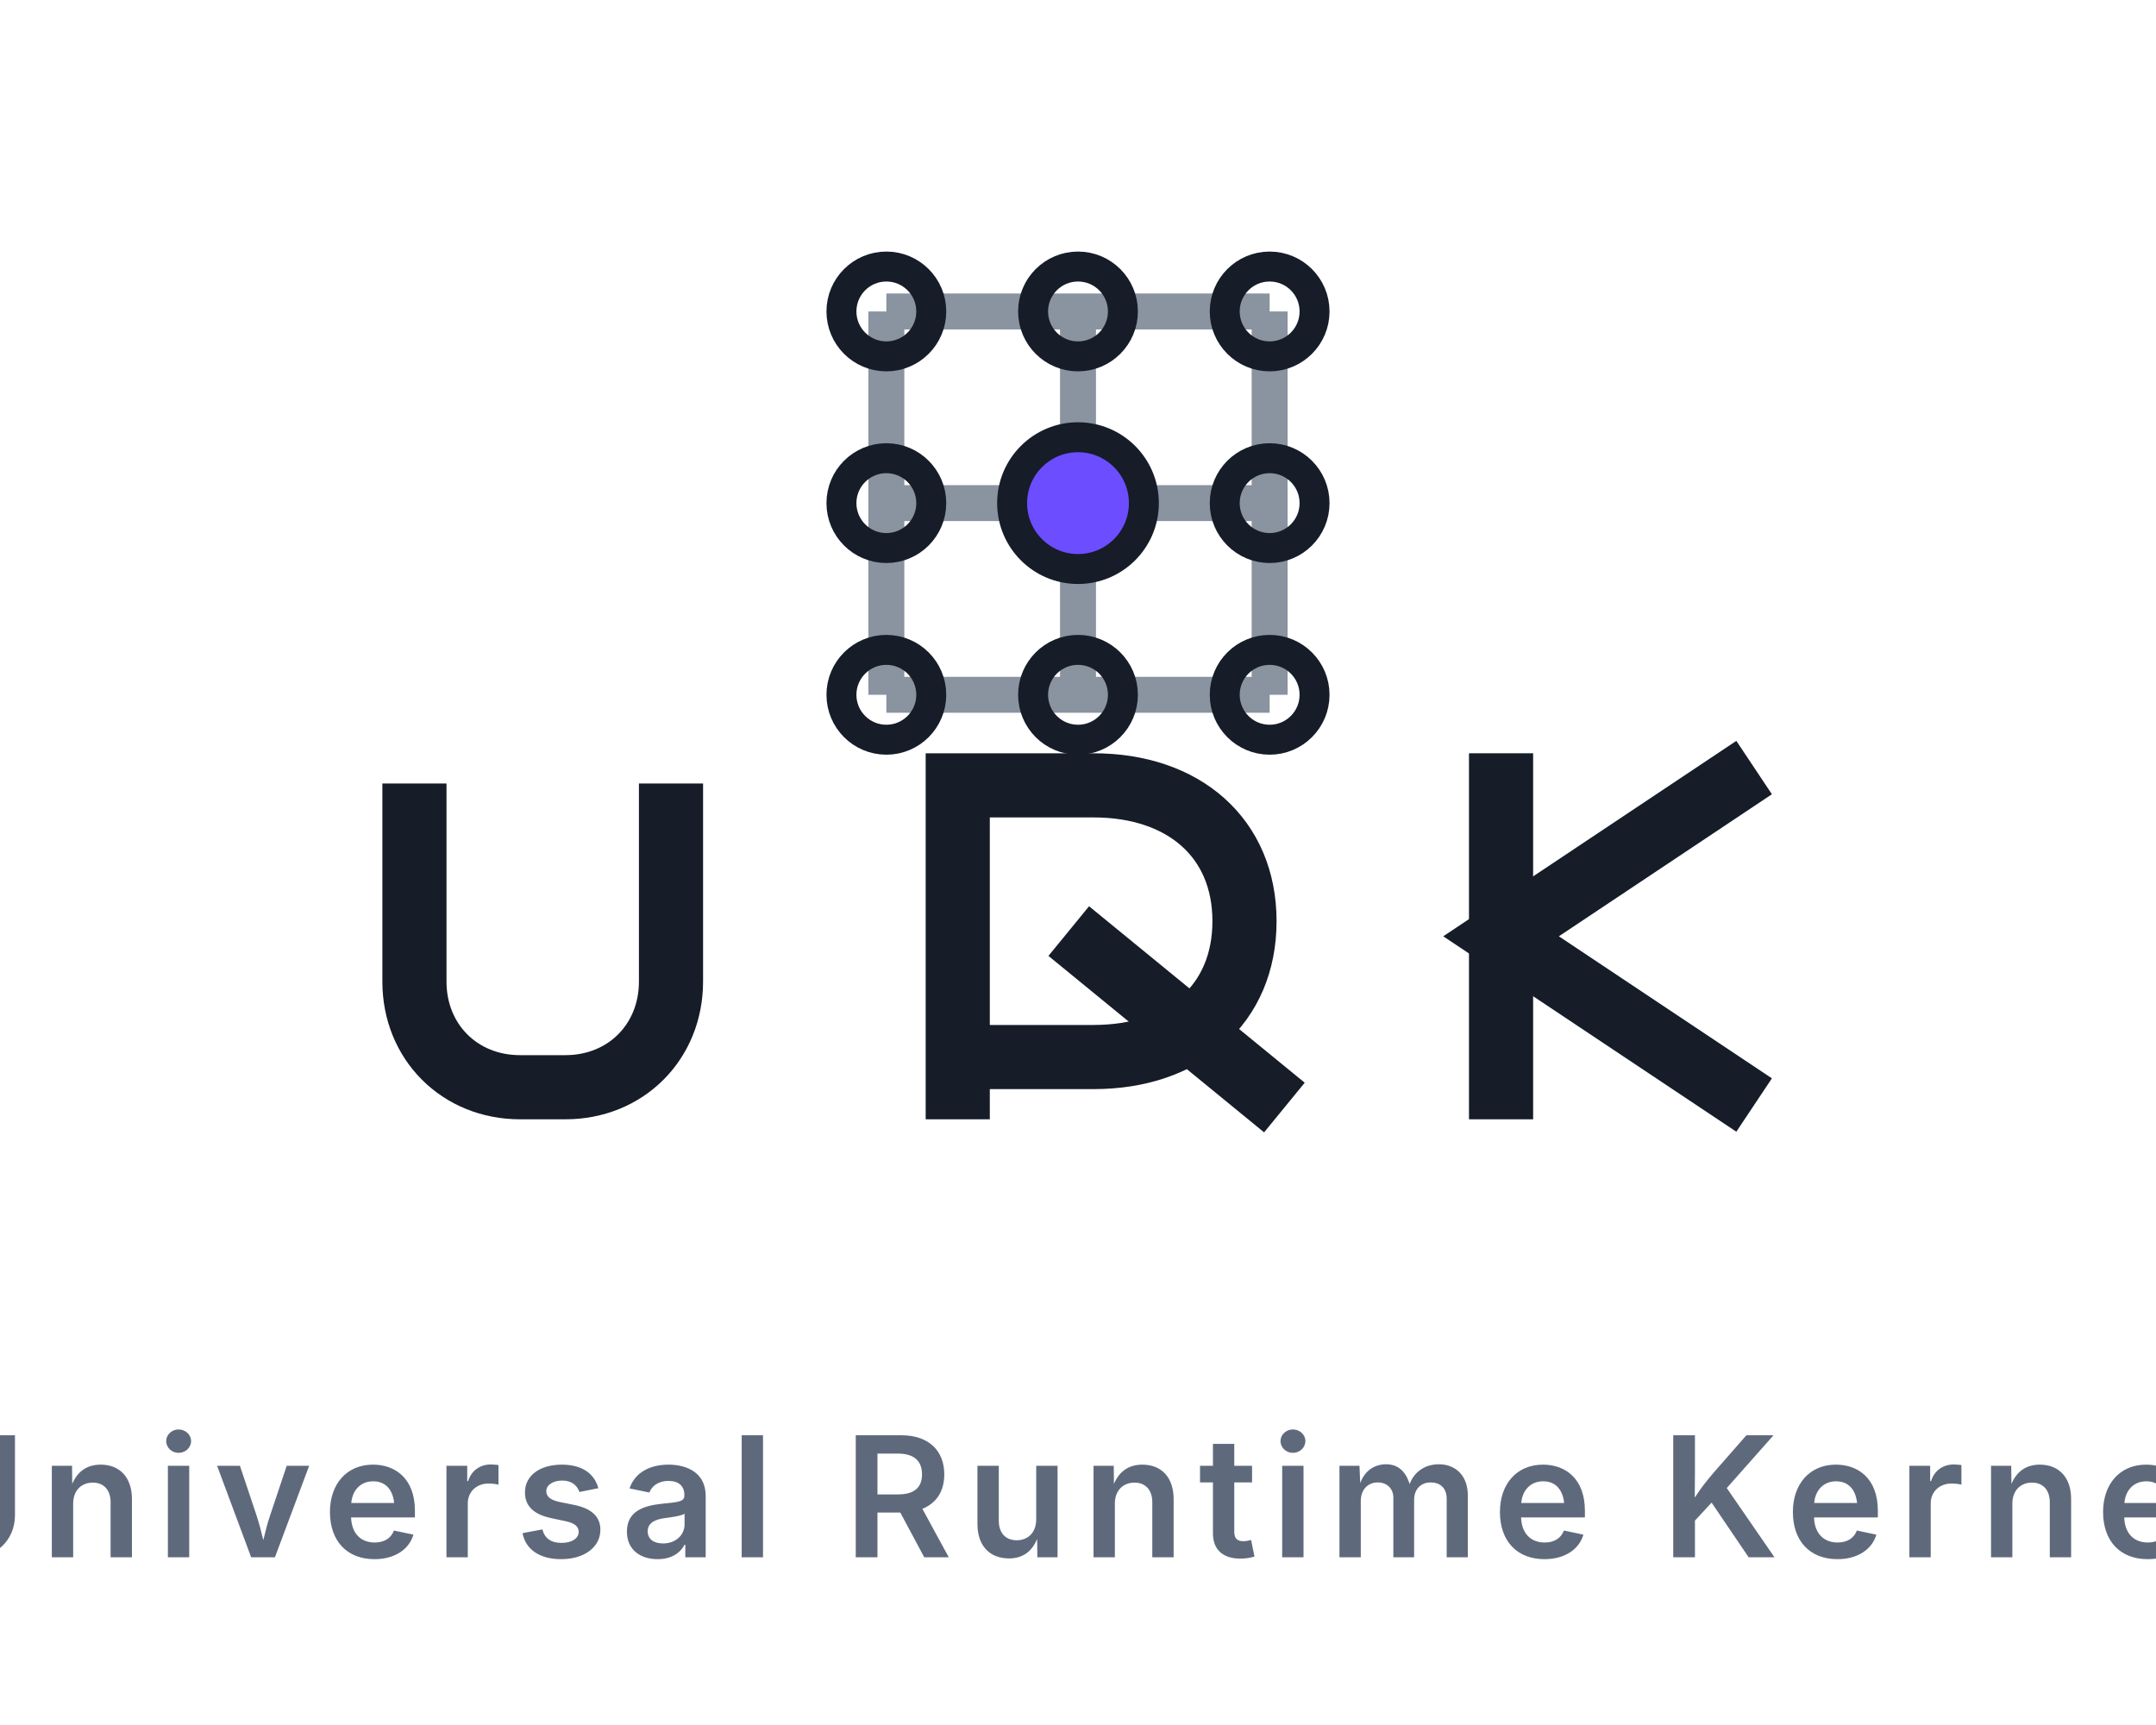
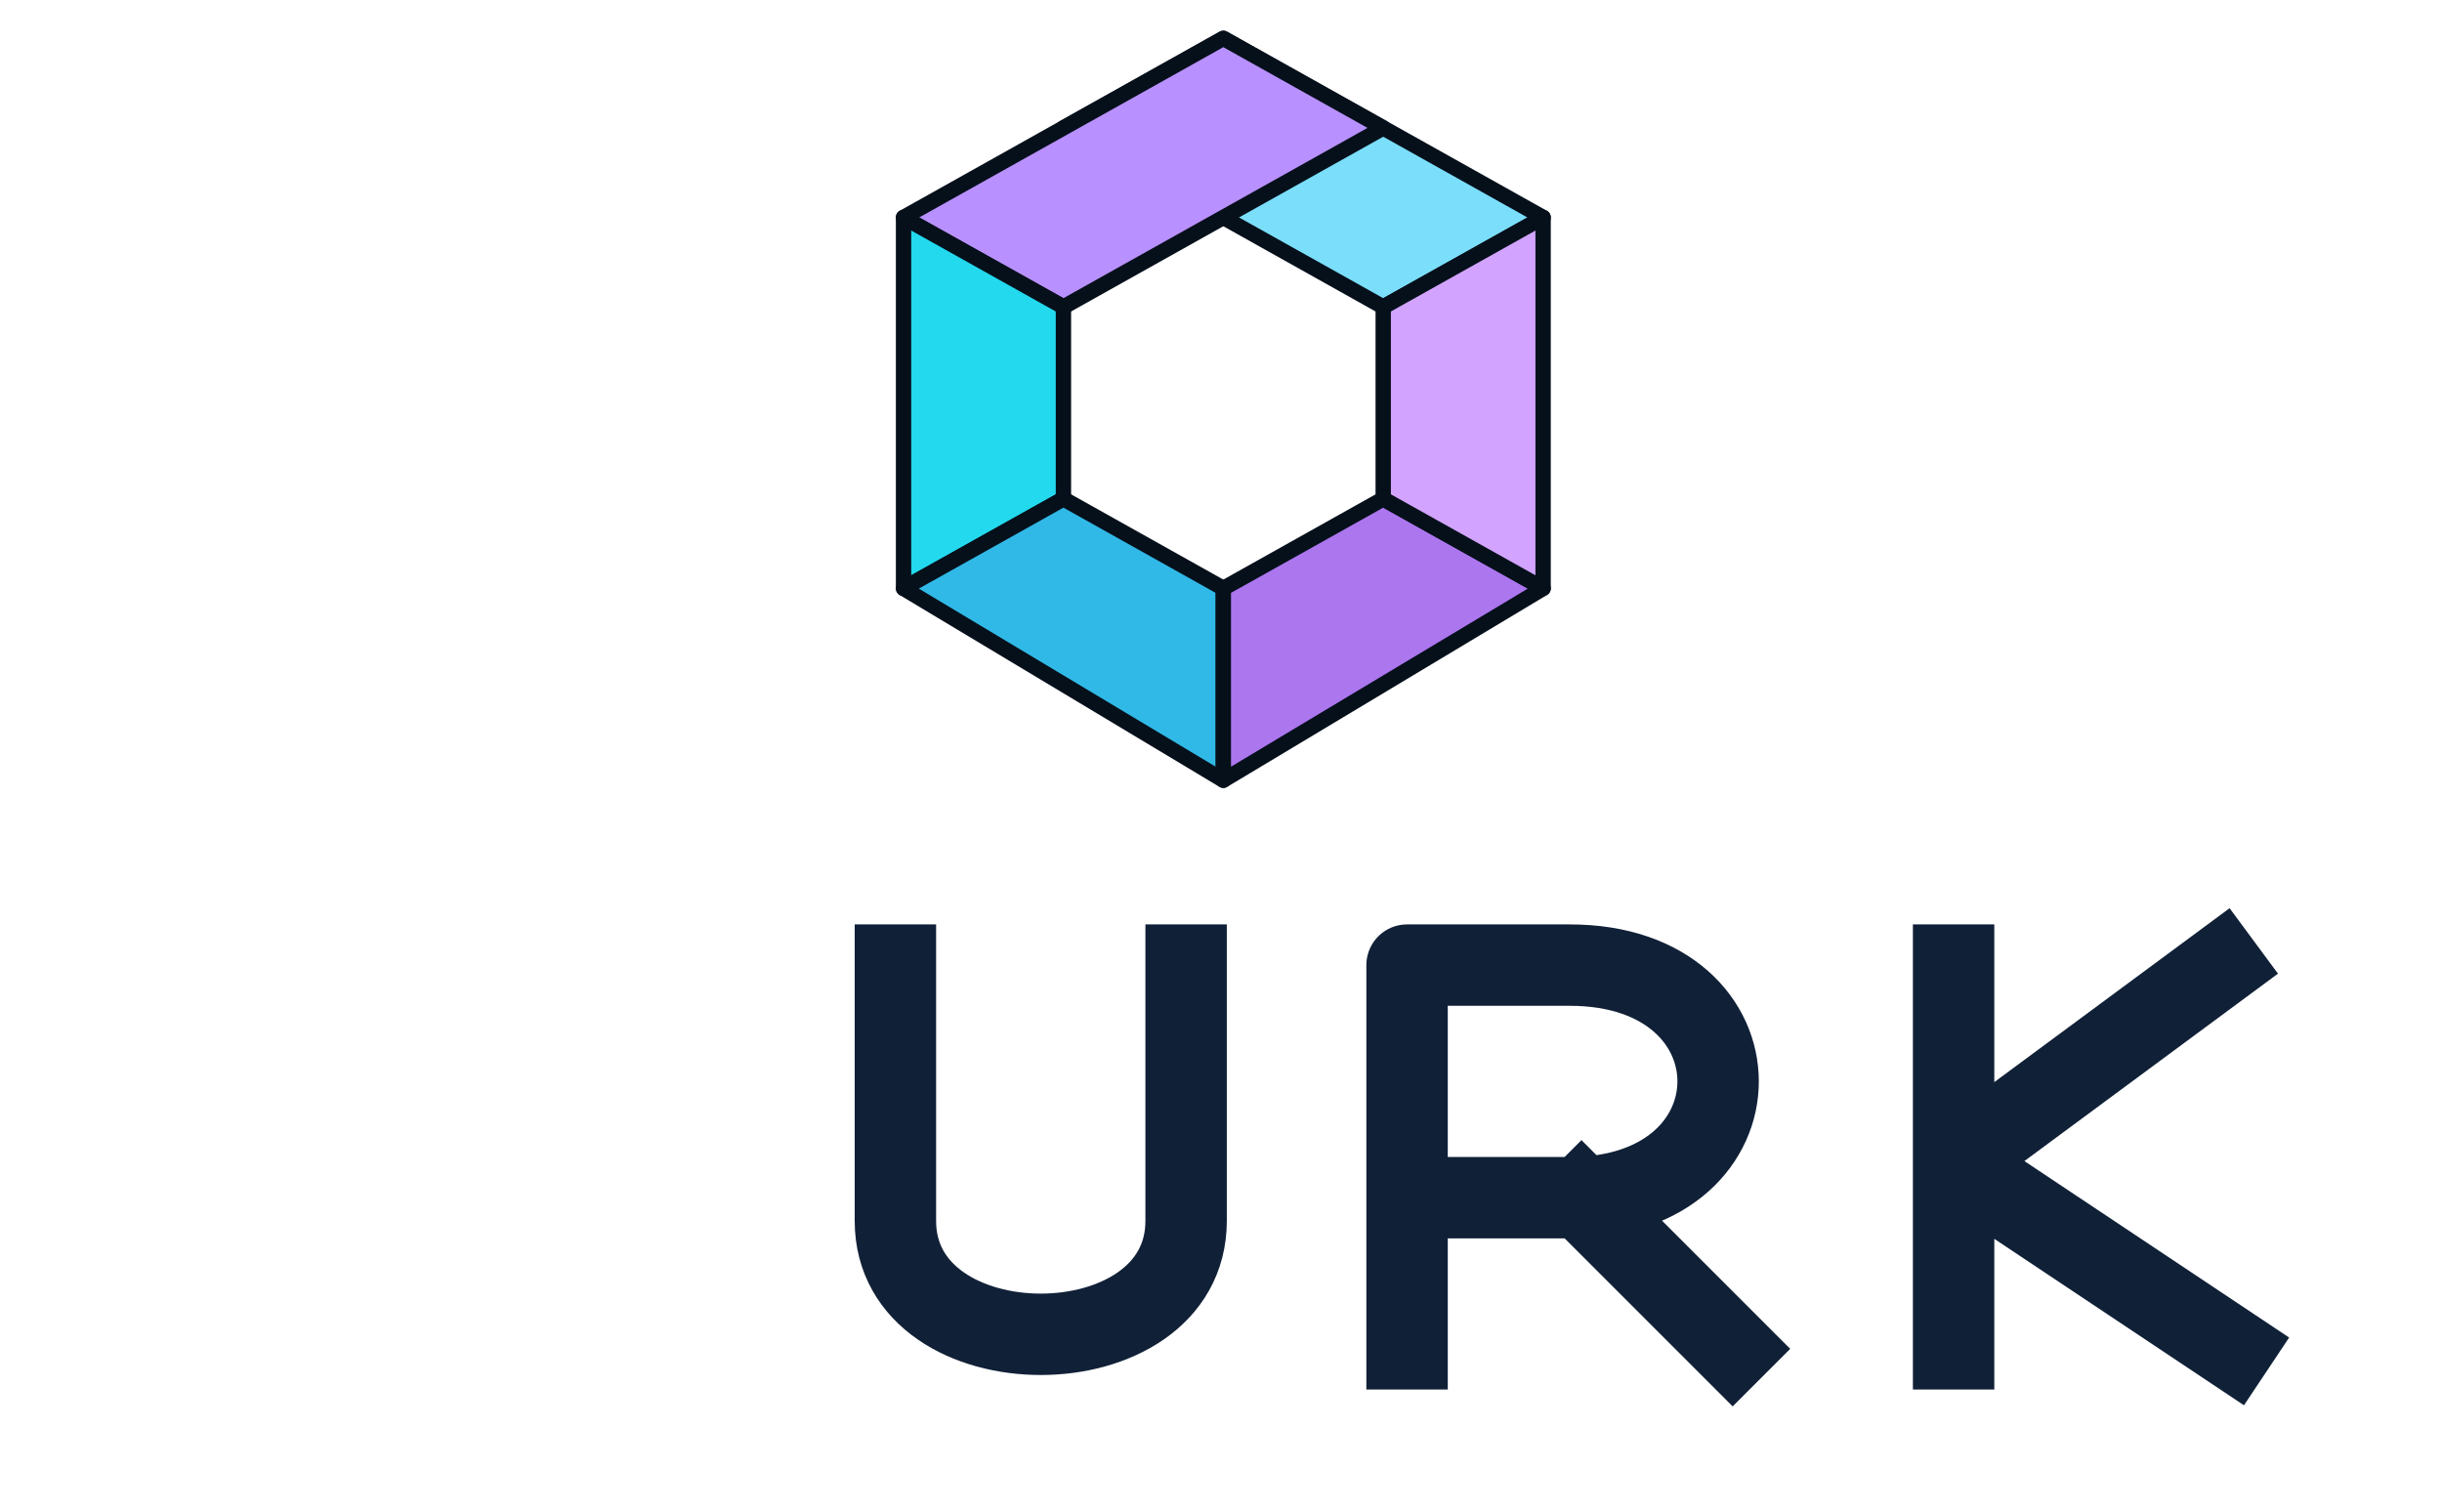
- <svg xmlns="http://www.w3.org/2000/svg" viewBox="0 0 180 144" fill="none">
-   <g transform="translate(58 10)">
-     <g stroke="#5E6A7C" stroke-opacity=".72" stroke-width="3">
-       <path d="M16 16H48M16 32H48M16 48H48M16 16V48M32 16V48M48 16V48" />
-     </g>
-     <g stroke="#161C28" stroke-width="2.5">
-       <circle cx="16" cy="16" r="3.75" />
-       <circle cx="32" cy="16" r="3.75" />
-       <circle cx="48" cy="16" r="3.75" />
-       <circle cx="16" cy="32" r="3.75" />
-       <circle cx="48" cy="32" r="3.75" />
-       <circle cx="16" cy="48" r="3.75" />
-       <circle cx="32" cy="48" r="3.75" />
-       <circle cx="48" cy="48" r="3.75" />
-     </g>
-     <circle cx="32" cy="32" r="5.5" fill="#6C4DFF" stroke="#161C28" stroke-width="2.5" />
-   </g>
-   <g transform="translate(22 58) scale(.63)">
-     <g stroke="#161C28" stroke-width="8.5" stroke-linecap="square" stroke-linejoin="miter">
-       <path d="M20 16v22c0 8 6 14 14 14h6c8 0 14-6 14-14V16" />
-       <path d="M92 52V12h18c12 0 20 7 20 18s-8 18-20 18H92" />
-       <path d="M110 34l22 18" />
-       <path d="M164 12v40" />
-       <path d="M194 12l-30 20 30 20" />
+ <svg xmlns="http://www.w3.org/2000/svg" viewBox="0 0 210 130" role="img" aria-label="URK">
+   <g transform="translate(70) scale(1.1)">
+     <g stroke-linejoin="round" stroke="#06101b" stroke-width="1.2">
+       <path fill="#7bdffb" d="M32 3 57 17 44.5 24 19.5 10Z" />
+       <path fill="#b990ff" d="m32 3 12.5 7-25 14L7 17Z" />
+       <path fill="#23d9ee" d="m7 17 12.5 7v15L7 46Z" />
+       <path fill="#30b9e7" d="m7 46 12.5-7L32 46v15Z" />
+       <path fill="#ac76ef" d="m32 46 12.5-7L57 46 32 61Z" />
+       <path fill="#d2a4ff" d="M57 17v29l-12.5-7V24Z" />
    </g>
  </g>
-   <text x="90" y="130" text-anchor="middle" fill="#5E6A7C" font-family="Geist, Inter, Arial, sans-serif" font-size="14" font-weight="600" letter-spacing=".08em">Universal Runtime Kernel</text>
+   <g transform="translate(-5 65)">
+     <g fill="none" stroke="#102037" stroke-width="7" stroke-linecap="square" stroke-linejoin="round">
+       <path d="M82 18v22c0 13 25 13 25 0V18" />
+       <path d="M126 51V18h14c17 0 17 20 0 20h-14m15 0 13 13" />
+       <path d="M173 18v33m23-33-23 17 24 16" />
+     </g>
+   </g>
</svg>
